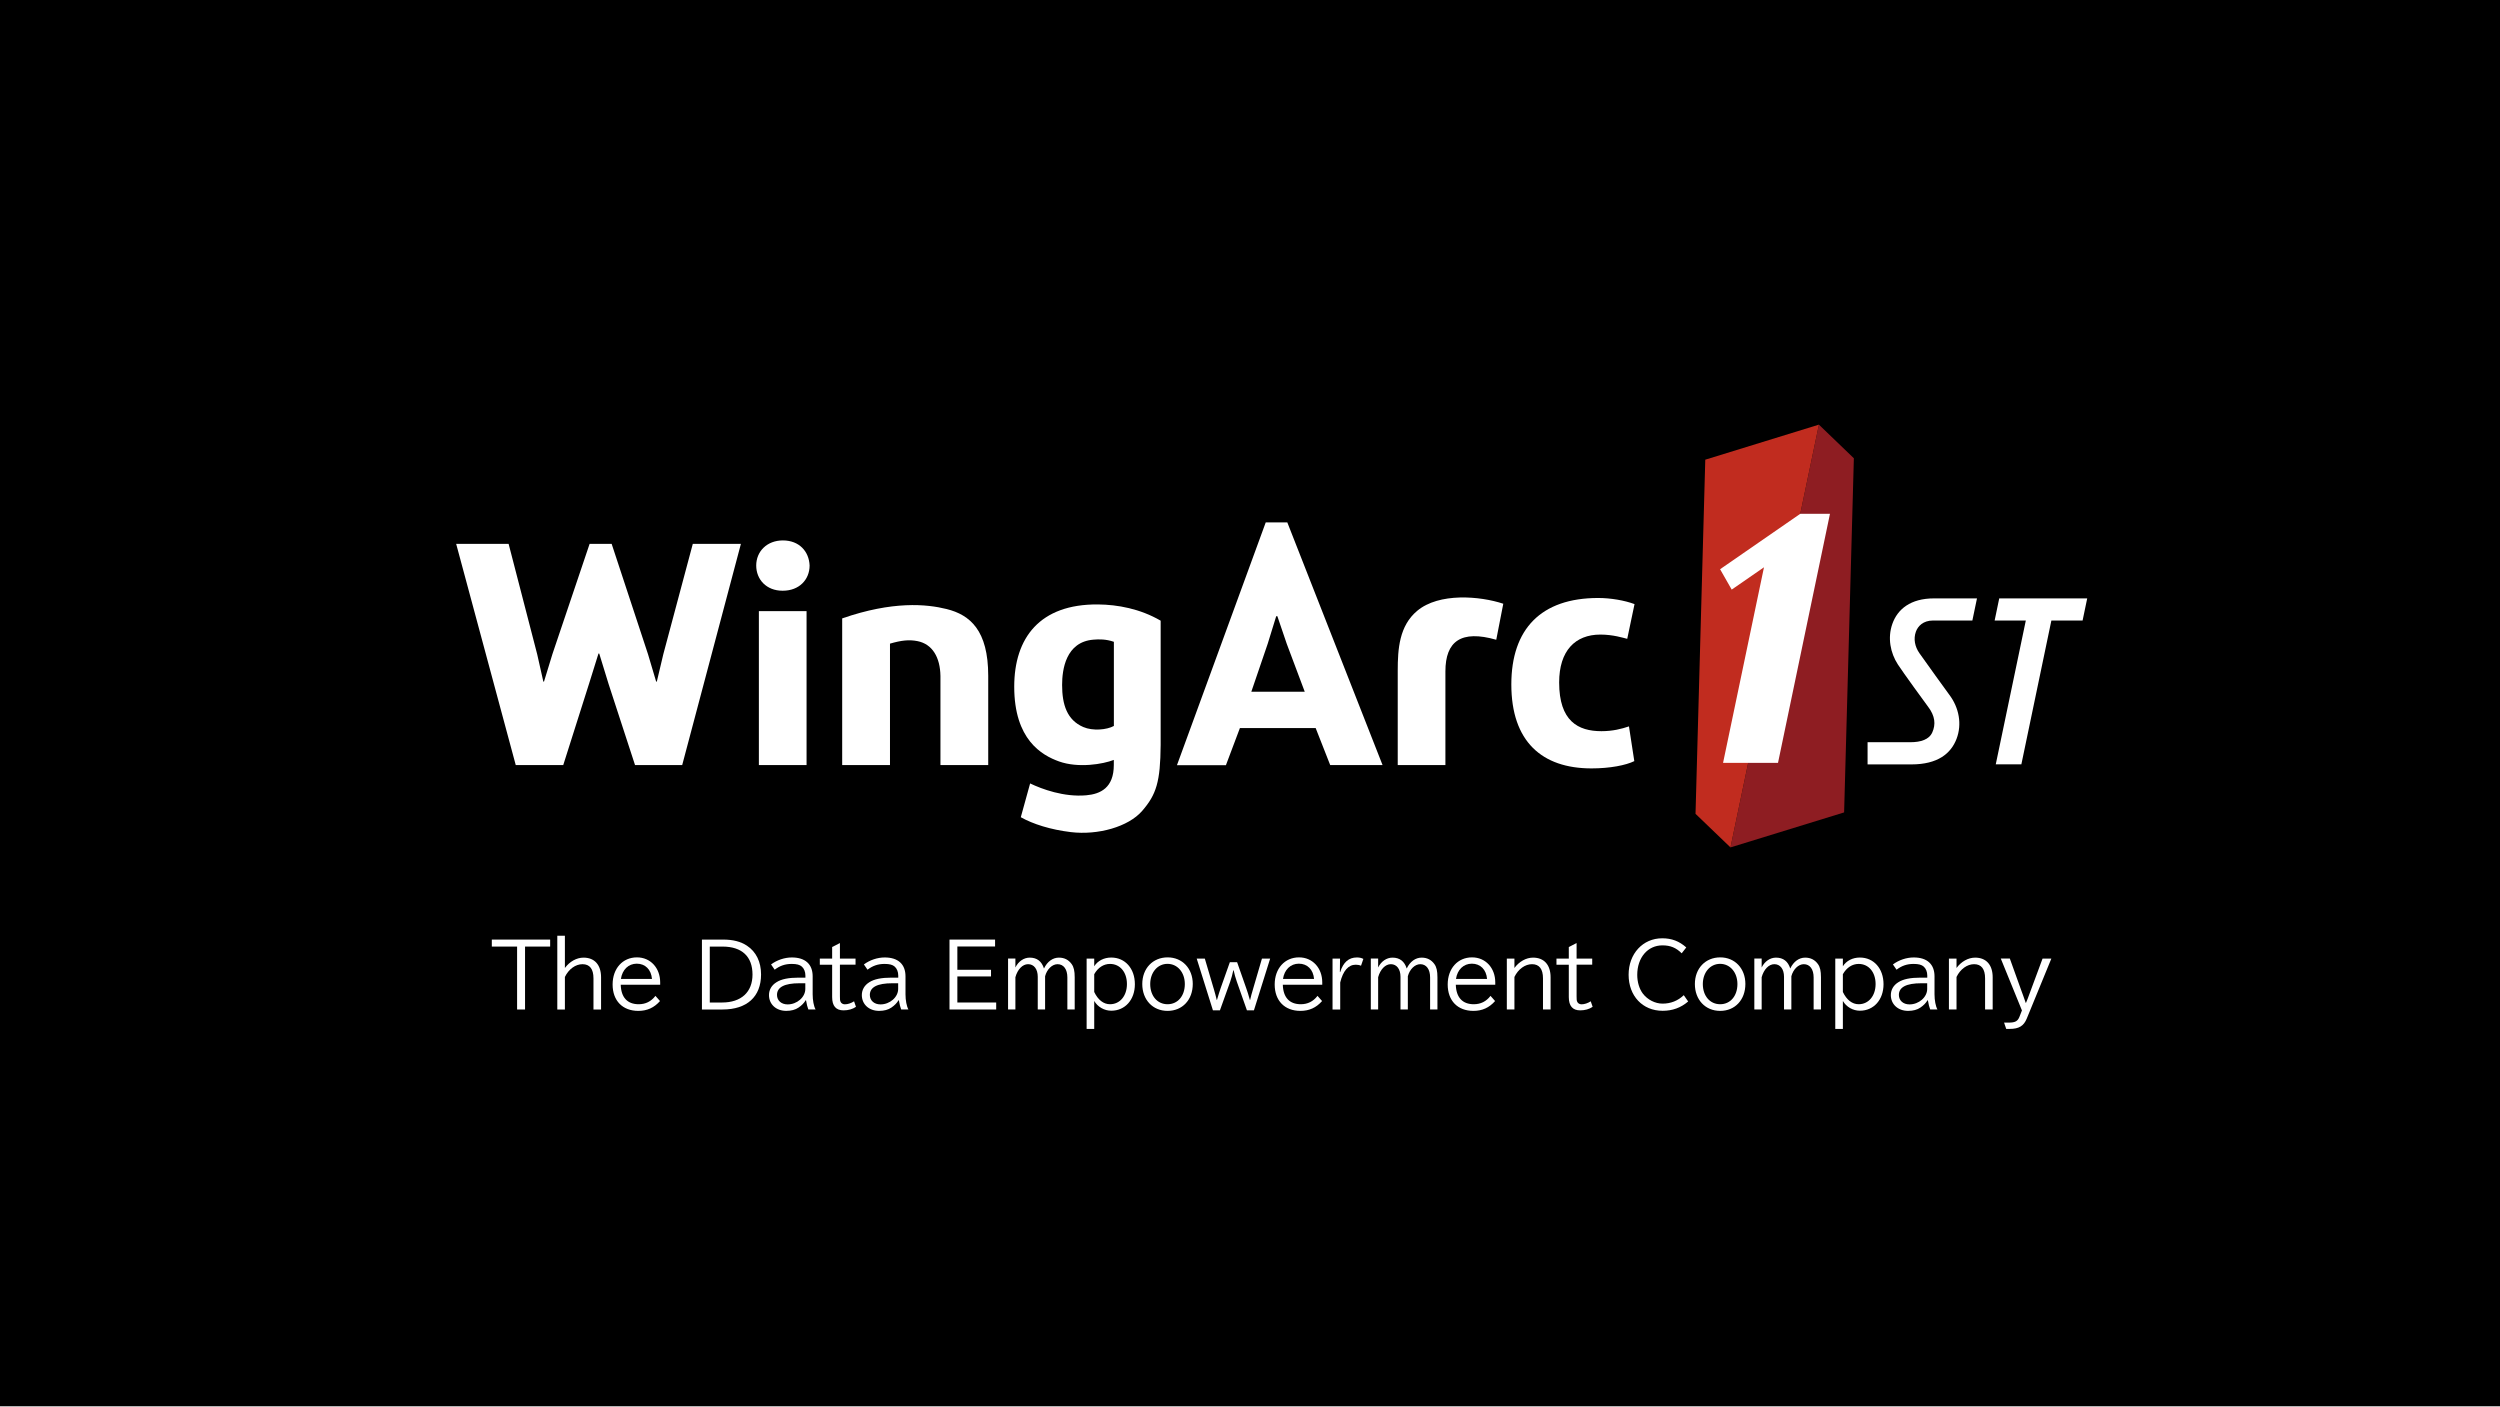
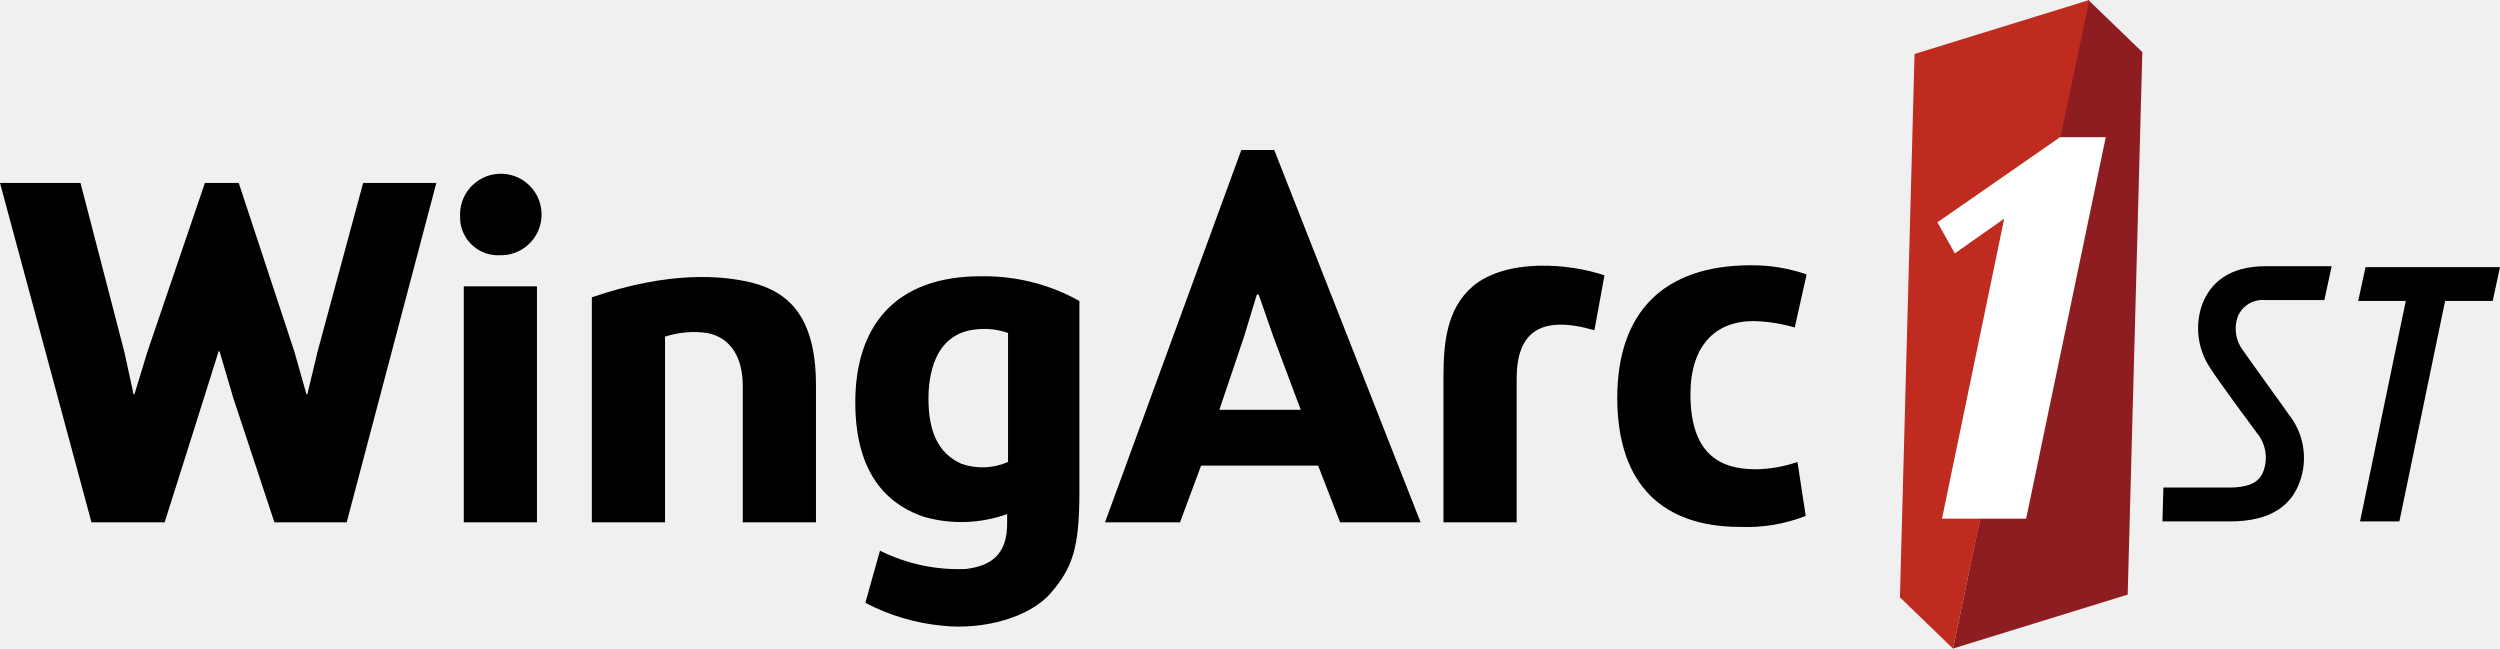
- <svg xmlns="http://www.w3.org/2000/svg" version="1.1" viewBox="0 0 480 270">
-   <g id="BG">
-     <rect y="0" width="480" height="270" />
-   </g>
-   <g id="design">
-     <g>
-       <g>
-         <path d="M358.573,142.505h8.209c2.015,0,3.625-.511,4.232-1.915.664-1.514.538-3.103-.815-4.89-.374-.492-4.873-6.669-5.813-8.131-1.437-2.22-2.001-5.091-1.055-7.785.992-2.805,3.474-4.896,8.004-4.893h8.246l-.887,4.249h-7.571c-1.867.008-2.894,1.068-3.28,2.167-.485,1.363-.187,2.847.667,4.079,1.04,1.473,5.253,7.354,5.729,7.967,1.943,2.554,2.476,5.747,1.418,8.507-1.076,2.817-3.608,4.906-8.666,4.906h-8.417v-4.26Z" fill="#fff" />
-         <polygon points="383.186 146.753 388.102 146.753 393.864 119.142 399.857 119.142 400.744 114.892 383.852 114.892 382.97 119.142 388.958 119.142 388.947 119.186 383.186 146.753" fill="#fff" />
-         <polygon points="332.252 162.703 349.229 81.531 355.941 87.987 354.07 155.983 332.252 162.703" fill="#8e1d22" />
-         <polygon points="349.231 81.531 327.413 88.259 325.54 156.255 332.252 162.703 349.231 81.531" fill="#c12c1f" />
-         <polygon points="345.647 98.652 330.258 109.292 332.488 113.204 338.686 108.917 330.829 146.467 335.643 146.467 341.378 146.467 351.353 98.652 345.647 98.652" fill="#fff" />
-         <path d="M213.864,139.384c-1.351.751-4.061.991-5.869.208-3.13-1.353-4.07-4.301-4.07-8.079,0-2.93.688-8.265,6.019-8.7,1.098-.092,2.391-.112,3.92.414v16.157ZM208.536,152.699c-4.267.371-8.481-1.189-10.753-2.28l-1.791,6.486c2.339,1.319,5.719,2.388,9.614,2.861,5.2.622,11.04-1.01,13.692-4.076,2.714-3.132,3.493-5.563,3.548-12.67v-23.85c-3.951-2.298-8.275-3.083-12.023-3.117-11.205-.098-16.091,6.431-16.091,15.792,0,10.159,5.277,13.158,8.598,14.35,3.719,1.33,8.464.52,10.523-.294l-.002.974c0,4.377-2.543,5.585-5.314,5.824" fill="#fff" />
-         <path d="M238.061,139.788l-2.685,7.131h-9.402l17.045-46.614h4.146l18.285,46.585h-10.053l-2.789-7.102h-14.547ZM250.512,132.817l-3.46-9.215-1.799-5.292h-.22l-1.633,5.292-3.147,9.215h10.259Z" fill="#fff" />
-         <polygon points="113.205 104.424 117.437 104.424 124.418 125.609 125.98 130.865 126.11 130.865 127.356 125.609 133.017 104.424 142.254 104.424 130.982 146.89 121.925 146.89 116.851 131.335 115.053 125.485 114.907 125.485 113.079 131.335 108.144 146.89 99.023 146.89 87.584 104.424 97.654 104.424 103.142 125.623 104.321 130.869 104.447 130.869 106.065 125.587 113.205 104.424" fill="#fff" />
-         <path d="M145.704,117.335h9.156v29.555h-9.156v-29.555ZM150.232,113.419c-3.059,0-5.038-2.14-5.038-4.841,0-2.704,2.065-4.817,5.118-4.817,3.139,0,5.023,2.113,5.132,4.817,0,2.702-1.993,4.841-5.143,4.841h-.068Z" fill="#fff" />
-         <path d="M161.699,118.732c9.707-3.37,16.212-2.757,20.059-1.795,4.504,1.124,7.981,4.1,7.981,12.811v17.142h-9.173v-17.098c-.056-3.559-1.527-6.136-4.434-6.701-1.606-.316-3.12-.137-5.255.487v23.311h-9.178v-28.158Z" fill="#fff" />
-         <path d="M287.281,122.836c-6.752-1.939-9.763.281-9.763,6.078v17.976h-9.154v-18.102c0-4.217.299-8.624,3.726-11.501,4.209-3.537,12.089-2.851,16.539-1.37l-1.348,6.919Z" fill="#fff" />
-         <path d="M313.787,146.133c-1.619.801-4.681,1.4-8.217,1.4-9.54,0-15.394-5.186-15.394-16.122,0-10.627,5.692-16.598,16.683-16.598,2.377,0,5.062.462,6.971,1.175l-1.401,6.667c-.801-.193-2.722-.817-5.155-.817-4.845,0-7.917,3.109-7.917,9.193,0,7.424,3.635,9.356,8.116,9.356,2.176,0,3.866-.441,5.288-.921l1.025,6.666Z" fill="#fff" />
-       </g>
-       <g>
-         <polygon points="105.63 180.4 105.63 181.742 100.808 181.742 100.808 193.824 99.283 193.824 99.283 181.742 94.428 181.742 94.428 180.4 105.63 180.4" fill="#fff" />
-         <path d="M108.46,179.655v6.198c.913-1.243,2.255-1.988,3.58-1.988,2.122,0,3.365,1.393,3.365,3.778v6.181h-1.458v-5.983c0-1.788-.714-2.717-2.105-2.717-1.342,0-2.651.945-3.382,2.452v6.248h-1.458v-14.169h1.458Z" fill="#fff" />
-         <path d="M119.181,189.068c.066,2.436,1.276,3.745,3.446,3.745,1.327,0,2.387-.53,3.216-1.606l.879.993c-1.128,1.277-2.469,1.89-4.161,1.89-3.032,0-4.939-1.955-4.939-5.07,0-3.068,1.923-5.205,4.674-5.205,2.585,0,4.458,2.023,4.458,4.805v.448h-7.573ZM125.18,187.958c-.15-1.79-1.277-2.933-2.917-2.933-1.591,0-2.783,1.143-3.049,2.933h5.966Z" fill="#fff" />
-         <path d="M138.847,180.4c1.89,0,3.382.381,4.574,1.177,1.756,1.16,2.702,3.099,2.702,5.519,0,4.275-2.702,6.728-7.392,6.728h-3.96v-13.424h4.076ZM136.279,192.482h2.353c3.679,0,5.849-1.989,5.849-5.369,0-3.464-2.039-5.369-5.75-5.369h-2.452v10.739Z" fill="#fff" />
-         <path d="M154.637,187.311c0-.713-.248-1.326-.662-1.707-.415-.38-1.012-.53-1.972-.53-1.26,0-2.27.348-3.265,1.11l-.696-1.011c1.127-.845,2.602-1.341,3.995-1.341,2.568,0,3.994,1.291,3.994,3.627v3.447c0,1.145.215,2.305.563,2.917h-1.392c-.148-.348-.331-1.043-.447-1.772h-.066c-.298.513-.763.994-1.376,1.408-.596.414-1.409.63-2.354.63-1.939,0-3.315-1.26-3.315-3.033,0-1.011.498-1.89,1.443-2.47.928-.596,2.319-.878,4.208-.878h1.343v-.397ZM153.493,188.785c-2.867,0-4.309.747-4.309,2.239,0,1.077.829,1.822,2.038,1.822,1.807,0,3.398-1.391,3.398-2.966v-1.095h-1.128Z" fill="#fff" />
-         <path d="M161.264,184.047h3v1.175h-3v6.067c0,.562.015.795.099.994.116.331.447.546.845.546.564,0,1.21-.215,1.773-.579l.366,1.061c-.648.446-1.476.679-2.387.679-1.457,0-2.188-.845-2.188-2.551v-6.216h-2.368v-1.175h2.368v-2.221l1.493-.761v2.983Z" fill="#fff" />
-         <path d="M172.464,187.311c0-.713-.247-1.326-.663-1.707-.414-.38-1.011-.53-1.973-.53-1.259,0-2.27.348-3.264,1.11l-.696-1.011c1.128-.845,2.602-1.341,3.994-1.341,2.569,0,3.994,1.291,3.994,3.627v3.447c0,1.145.215,2.305.563,2.917h-1.391c-.149-.348-.331-1.043-.447-1.772h-.067c-.297.513-.762.994-1.374,1.408-.598.414-1.409.63-2.354.63-1.939,0-3.314-1.26-3.314-3.033,0-1.011.498-1.89,1.442-2.47.927-.596,2.319-.878,4.209-.878h1.342v-.397ZM171.321,188.785c-2.867,0-4.31.747-4.31,2.239,0,1.077.829,1.822,2.039,1.822,1.807,0,3.397-1.391,3.397-2.966v-1.095h-1.126Z" fill="#fff" />
-         <polygon points="191.055 180.4 191.055 181.726 183.812 181.726 183.812 186.201 190.275 186.201 190.275 187.477 183.812 187.477 183.812 192.481 191.269 192.481 191.269 193.824 182.304 193.824 182.304 180.4 191.055 180.4" fill="#fff" />
-         <path d="M194.957,185.753c.58-1.177,1.626-1.889,2.752-1.889,1.392,0,2.303.712,2.734,2.089.646-1.343,1.69-2.089,2.868-2.089,1.044,0,1.854.414,2.451,1.244.414.579.58,1.324.58,2.534v6.181h-1.408v-6.148c0-1.574-.712-2.552-1.89-2.552-1.027,0-2.039.978-2.386,2.32v6.38h-1.41v-6.281c0-1.475-.729-2.42-1.855-2.42-1.06,0-2.022.995-2.437,2.502v6.198h-1.408v-9.777h1.408v1.707Z" fill="#fff" />
-         <path d="M210.091,185.522c.679-1.061,1.873-1.674,3.265-1.674,2.668,0,4.54,2.105,4.54,5.121,0,2.982-1.872,5.088-4.54,5.088-1.327,0-2.603-.73-3.265-1.874v5.369h-1.459v-13.506h1.459v1.475ZM210.091,190.46c.729,1.525,1.789,2.352,3.031,2.352,1.907,0,3.249-1.606,3.249-3.877,0-2.287-1.328-3.861-3.249-3.861-1.226,0-2.303.694-3.031,1.971v3.415Z" fill="#fff" />
-         <path d="M229.011,188.919c0,3.048-1.988,5.171-4.839,5.171-2.851,0-4.855-2.138-4.855-5.154,0-2.999,2.022-5.12,4.872-5.12,2.819,0,4.823,2.137,4.823,5.104M220.841,188.936c0,2.287,1.376,3.877,3.331,3.877,1.955,0,3.315-1.591,3.315-3.877,0-2.237-1.409-3.878-3.332-3.878-1.906,0-3.314,1.656-3.314,3.878" fill="#fff" />
-         <path d="M231.325,184.047l1.674,5.667.033.1c.282.96.398,1.408.581,2.171h.049c.249-.862.497-1.675.712-2.287l1.757-4.956h1.393l1.739,4.956c.282.778.414,1.243.712,2.287h.049c.101-.498.332-1.343.614-2.272l1.657-5.667h1.576l-3.118,9.943h-1.34l-1.939-5.502c-.249-.697-.482-1.54-.614-2.187h-.066c-.15.746-.383,1.559-.597,2.187l-1.972,5.502h-1.342l-3.116-9.943h1.558Z" fill="#fff" />
-         <path d="M246.301,189.068c.066,2.436,1.276,3.745,3.445,3.745,1.326,0,2.385-.53,3.216-1.606l.879.993c-1.127,1.277-2.47,1.89-4.16,1.89-3.031,0-4.941-1.955-4.941-5.07,0-3.068,1.926-5.205,4.675-5.205,2.585,0,4.458,2.023,4.458,4.805v.448h-7.572ZM252.299,187.958c-.149-1.79-1.277-2.933-2.917-2.933-1.591,0-2.783,1.143-3.048,2.933h5.965Z" fill="#fff" />
-         <path d="M257.321,186.631c.58-1.873,1.641-2.799,3.201-2.799.496,0,.862.081,1.243.28l-.449,1.31c-.298-.134-.646-.199-1.013-.199-1.424,0-2.451,1.193-2.982,3.413v5.188h-1.474v-9.777h1.441l-.033,2.585h.066Z" fill="#fff" />
-         <path d="M264.604,185.753c.58-1.177,1.623-1.889,2.752-1.889,1.392,0,2.303.712,2.733,2.089.647-1.343,1.69-2.089,2.868-2.089,1.043,0,1.854.414,2.451,1.244.414.579.58,1.324.58,2.534v6.181h-1.408v-6.148c0-1.574-.714-2.552-1.89-2.552-1.027,0-2.038.978-2.385,2.32v6.38h-1.409v-6.281c0-1.475-.729-2.42-1.855-2.42-1.061,0-2.021.995-2.437,2.502v6.198h-1.408v-9.777h1.408v1.707Z" fill="#fff" />
-         <path d="M279.515,189.068c.068,2.436,1.276,3.745,3.449,3.745,1.326,0,2.387-.53,3.216-1.606l.876.993c-1.125,1.277-2.468,1.89-4.158,1.89-3.034,0-4.94-1.955-4.94-5.07,0-3.068,1.923-5.205,4.674-5.205,2.586,0,4.458,2.023,4.458,4.805v.448h-7.576ZM285.517,187.958c-.15-1.79-1.277-2.933-2.917-2.933-1.592,0-2.787,1.143-3.052,2.933h5.969Z" fill="#fff" />
-         <path d="M290.77,185.852c.912-1.243,2.254-1.988,3.578-1.988,2.122,0,3.366,1.393,3.366,3.778v6.181h-1.46v-5.982c0-1.789-.712-2.718-2.104-2.718-1.342,0-2.651.945-3.38,2.452v6.248h-1.459v-9.777h1.459v1.806Z" fill="#fff" />
-         <path d="M302.705,184.047h3v1.175h-3v6.067c0,.562.016.795.099.994.117.331.447.546.847.546.564,0,1.208-.215,1.771-.579l.365,1.061c-.647.446-1.474.679-2.387.679-1.459,0-2.19-.845-2.19-2.551v-6.216h-2.369v-1.175h2.369v-2.221l1.495-.761v2.983Z" fill="#fff" />
-         <path d="M324.128,192.283c-1.407,1.209-3.017,1.79-4.907,1.79-3.843,0-6.527-2.852-6.527-6.928,0-4.028,2.733-6.993,6.445-6.993,1.822,0,3.267.547,4.625,1.756l-.879,1.127c-1.079-1.077-2.172-1.525-3.697-1.525-2.834,0-4.837,2.354-4.837,5.668,0,1.391.397,2.702,1.092,3.613.896,1.16,2.353,1.906,3.761,1.906,1.591,0,2.95-.547,4.08-1.624l.844,1.21Z" fill="#fff" />
-         <path d="M335.112,188.919c0,3.048-1.988,5.171-4.84,5.171-2.848,0-4.855-2.138-4.855-5.154,0-2.999,2.021-5.12,4.872-5.12,2.819,0,4.823,2.137,4.823,5.104M326.942,188.936c0,2.287,1.374,3.877,3.33,3.877,1.955,0,3.314-1.591,3.314-3.877,0-2.237-1.408-3.878-3.331-3.878-1.905,0-3.313,1.656-3.313,3.878" fill="#fff" />
-         <path d="M338.24,185.753c.581-1.177,1.624-1.889,2.751-1.889,1.391,0,2.305.712,2.737,2.089.644-1.343,1.688-2.089,2.865-2.089,1.046,0,1.857.414,2.454,1.244.414.579.578,1.324.578,2.534v6.181h-1.408v-6.148c0-1.574-.712-2.552-1.89-2.552-1.027,0-2.038.978-2.386,2.32v6.38h-1.41v-6.281c0-1.475-.728-2.42-1.856-2.42-1.061,0-2.021.995-2.436,2.502v6.198h-1.407v-9.777h1.407v1.707Z" fill="#fff" />
-         <path d="M353.831,185.522c.679-1.061,1.873-1.674,3.264-1.674,2.668,0,4.542,2.105,4.542,5.121,0,2.982-1.873,5.088-4.542,5.088-1.325,0-2.602-.73-3.264-1.874v5.369h-1.458v-13.506h1.458v1.475ZM353.831,190.46c.728,1.525,1.791,2.352,3.032,2.352,1.906,0,3.251-1.606,3.251-3.877,0-2.287-1.328-3.861-3.251-3.861-1.224,0-2.303.694-3.032,1.971v3.415Z" fill="#fff" />
-         <path d="M370.037,187.311c0-.713-.249-1.326-.664-1.707-.414-.38-1.01-.53-1.972-.53-1.259,0-2.27.348-3.264,1.11l-.695-1.011c1.125-.845,2.602-1.341,3.993-1.341,2.569,0,3.992,1.291,3.992,3.627v3.447c0,1.145.217,2.305.565,2.917h-1.392c-.15-.348-.331-1.043-.448-1.772h-.066c-.298.513-.762.994-1.375,1.408-.597.414-1.41.63-2.353.63-1.939,0-3.316-1.26-3.316-3.033,0-1.011.499-1.89,1.443-2.47.929-.596,2.32-.878,4.209-.878h1.342v-.397ZM368.892,188.785c-2.865,0-4.308.747-4.308,2.239,0,1.077.83,1.822,2.038,1.822,1.807,0,3.399-1.391,3.399-2.966v-1.095h-1.128Z" fill="#fff" />
-         <path d="M375.652,185.852c.91-1.243,2.255-1.988,3.578-1.988,2.122,0,3.364,1.393,3.364,3.778v6.181h-1.458v-5.982c0-1.789-.712-2.718-2.104-2.718-1.342,0-2.651.945-3.38,2.452v6.248h-1.459v-9.777h1.459v1.806Z" fill="#fff" />
-         <path d="M385.89,184.047l2.255,6.28c.082.233.115.315.282.763.216.579.298.844.512,1.458h.052c.214-.497.413-1.011.778-2.022l.049-.133,2.354-6.347h1.689l-4.722,11.517c-.58,1.425-1.507,1.988-3.282,1.988h-.662l-.413-1.209h.895c1.225,0,1.723-.266,2.054-1.11l.48-1.228-4.059-9.959h1.738Z" fill="#fff" />
+ <svg xmlns="http://www.w3.org/2000/svg" id="レイヤー_1" data-name="レイヤー 1" viewBox="0 0 273.3 70.9">
+   <defs>
+     <style>.cls-1{fill:#8e1d22;}.cls-2{fill:#c02b1f;}.cls-3{fill:#fff;}</style>
+   </defs>
+   <g id="logo">
+     <g id="ベクトルスマートオブジェクト">
+       <g id="WingArc_logo" data-name="WingArc logo">
+         <path d="M257.3,74.1h7.2c1.8,0,3.2-.4,3.7-1.7a4.228,4.228,0,0,0-.7-4.3c-.3-.4-4.3-5.8-5.1-7.1a7.791,7.791,0,0,1-.9-6.8c.9-2.5,3-4.3,7-4.3h7.2l-.8,3.7h-6.6a2.912,2.912,0,0,0-2.9,1.9,3.923,3.923,0,0,0,.6,3.6c.9,1.3,4.6,6.4,5,7a7.615,7.615,0,0,1,1.2,7.4c-.9,2.5-3.1,4.3-7.6,4.3h-7.4Z" transform="translate(-20.8 -20.8)" />
+         <polygon points="258 57 262.3 57 267.3 32.9 272.5 32.9 273.3 29.2 258.6 29.2 257.8 32.9 263 32.9 263 32.9 258 57" />
+         <polygon class="cls-1" points="213.5 70.9 228.3 0 234.2 5.7 232.6 65 213.5 70.9" />
+         <polygon class="cls-2" points="228.4 0 209.3 5.9 207.7 65.3 213.5 70.9 228.4 0" />
+         <polygon class="cls-3" points="225.2 15 211.8 24.3 213.7 27.7 219.1 23.9 212.3 56.7 216.5 56.7 221.5 56.7 230.2 15 225.2 15" />
+         <path d="M131,71.3a6.928,6.928,0,0,1-5.1.2c-2.7-1.2-3.6-3.8-3.6-7.1,0-2.5.6-7.2,5.3-7.6a7.781,7.781,0,0,1,3.4.4ZM126.4,83a19.223,19.223,0,0,1-9.4-2l-1.6,5.7a22.675,22.675,0,0,0,8.4,2.5c4.5.5,9.6-.9,11.9-3.6s3.1-4.8,3.1-11V53.7A21.327,21.327,0,0,0,128.3,51c-9.8-.1-14,5.6-14,13.8,0,8.9,4.6,11.5,7.5,12.5a14.883,14.883,0,0,0,9.1-.3v.8c.1,3.9-2.1,4.9-4.5,5.2" transform="translate(-20.8 -20.8)" />
+         <path d="M152.1,71.7l-2.3,6.2h-8.2l14.9-40.7h3.6l16,40.7h-8.8l-2.4-6.2ZM163,65.6l-3-8L158.4,53h-.2l-1.4,4.6-2.7,8Z" transform="translate(-20.8 -20.8)" />
+         <polygon points="22.4 20 26.1 20 32.2 38.5 33.5 43.1 33.6 43.1 34.7 38.5 39.7 20 47.7 20 37.9 57.1 30 57.1 25.5 43.5 24 38.4 23.9 38.4 22.3 43.5 18 57.1 10 57.1 0 20 8.8 20 13.6 38.5 14.6 43.1 14.7 43.1 16.1 38.5 22.4 20" />
+         <path d="M71.5,52.1h8V77.9h-8Zm4-3.4a4.15,4.15,0,0,1-4.4-3.9v-.3a4.457,4.457,0,1,1,4.7,4.2Z" transform="translate(-20.8 -20.8)" />
+         <path d="M85.5,53.3c8.5-2.9,14.2-2.4,17.5-1.6,3.9,1,7,3.6,7,11.2v15h-8V63c0-3.1-1.3-5.3-3.9-5.8a10.32,10.32,0,0,0-4.6.4V77.9h-8Z" transform="translate(-20.8 -20.8)" />
+         <path d="M195.1,56.9c-5.9-1.7-8.5.2-8.5,5.3V77.9h-8V62.1c0-3.7.3-7.5,3.2-10,3.7-3.1,10.6-2.5,14.4-1.2Z" transform="translate(-20.8 -20.8)" />
+         <path d="M218.2,77.2a17.615,17.615,0,0,1-7.2,1.2c-8.3,0-13.4-4.5-13.4-14.1,0-9.3,5-14.5,14.6-14.5a18.148,18.148,0,0,1,6.1,1L217,56.6a17.564,17.564,0,0,0-4.5-.7c-4.2,0-6.9,2.7-6.9,8,0,6.5,3.2,8.2,7.1,8.2a14.351,14.351,0,0,0,4.6-.8Z" transform="translate(-20.8 -20.8)" />
      </g>
    </g>
  </g>
</svg>
